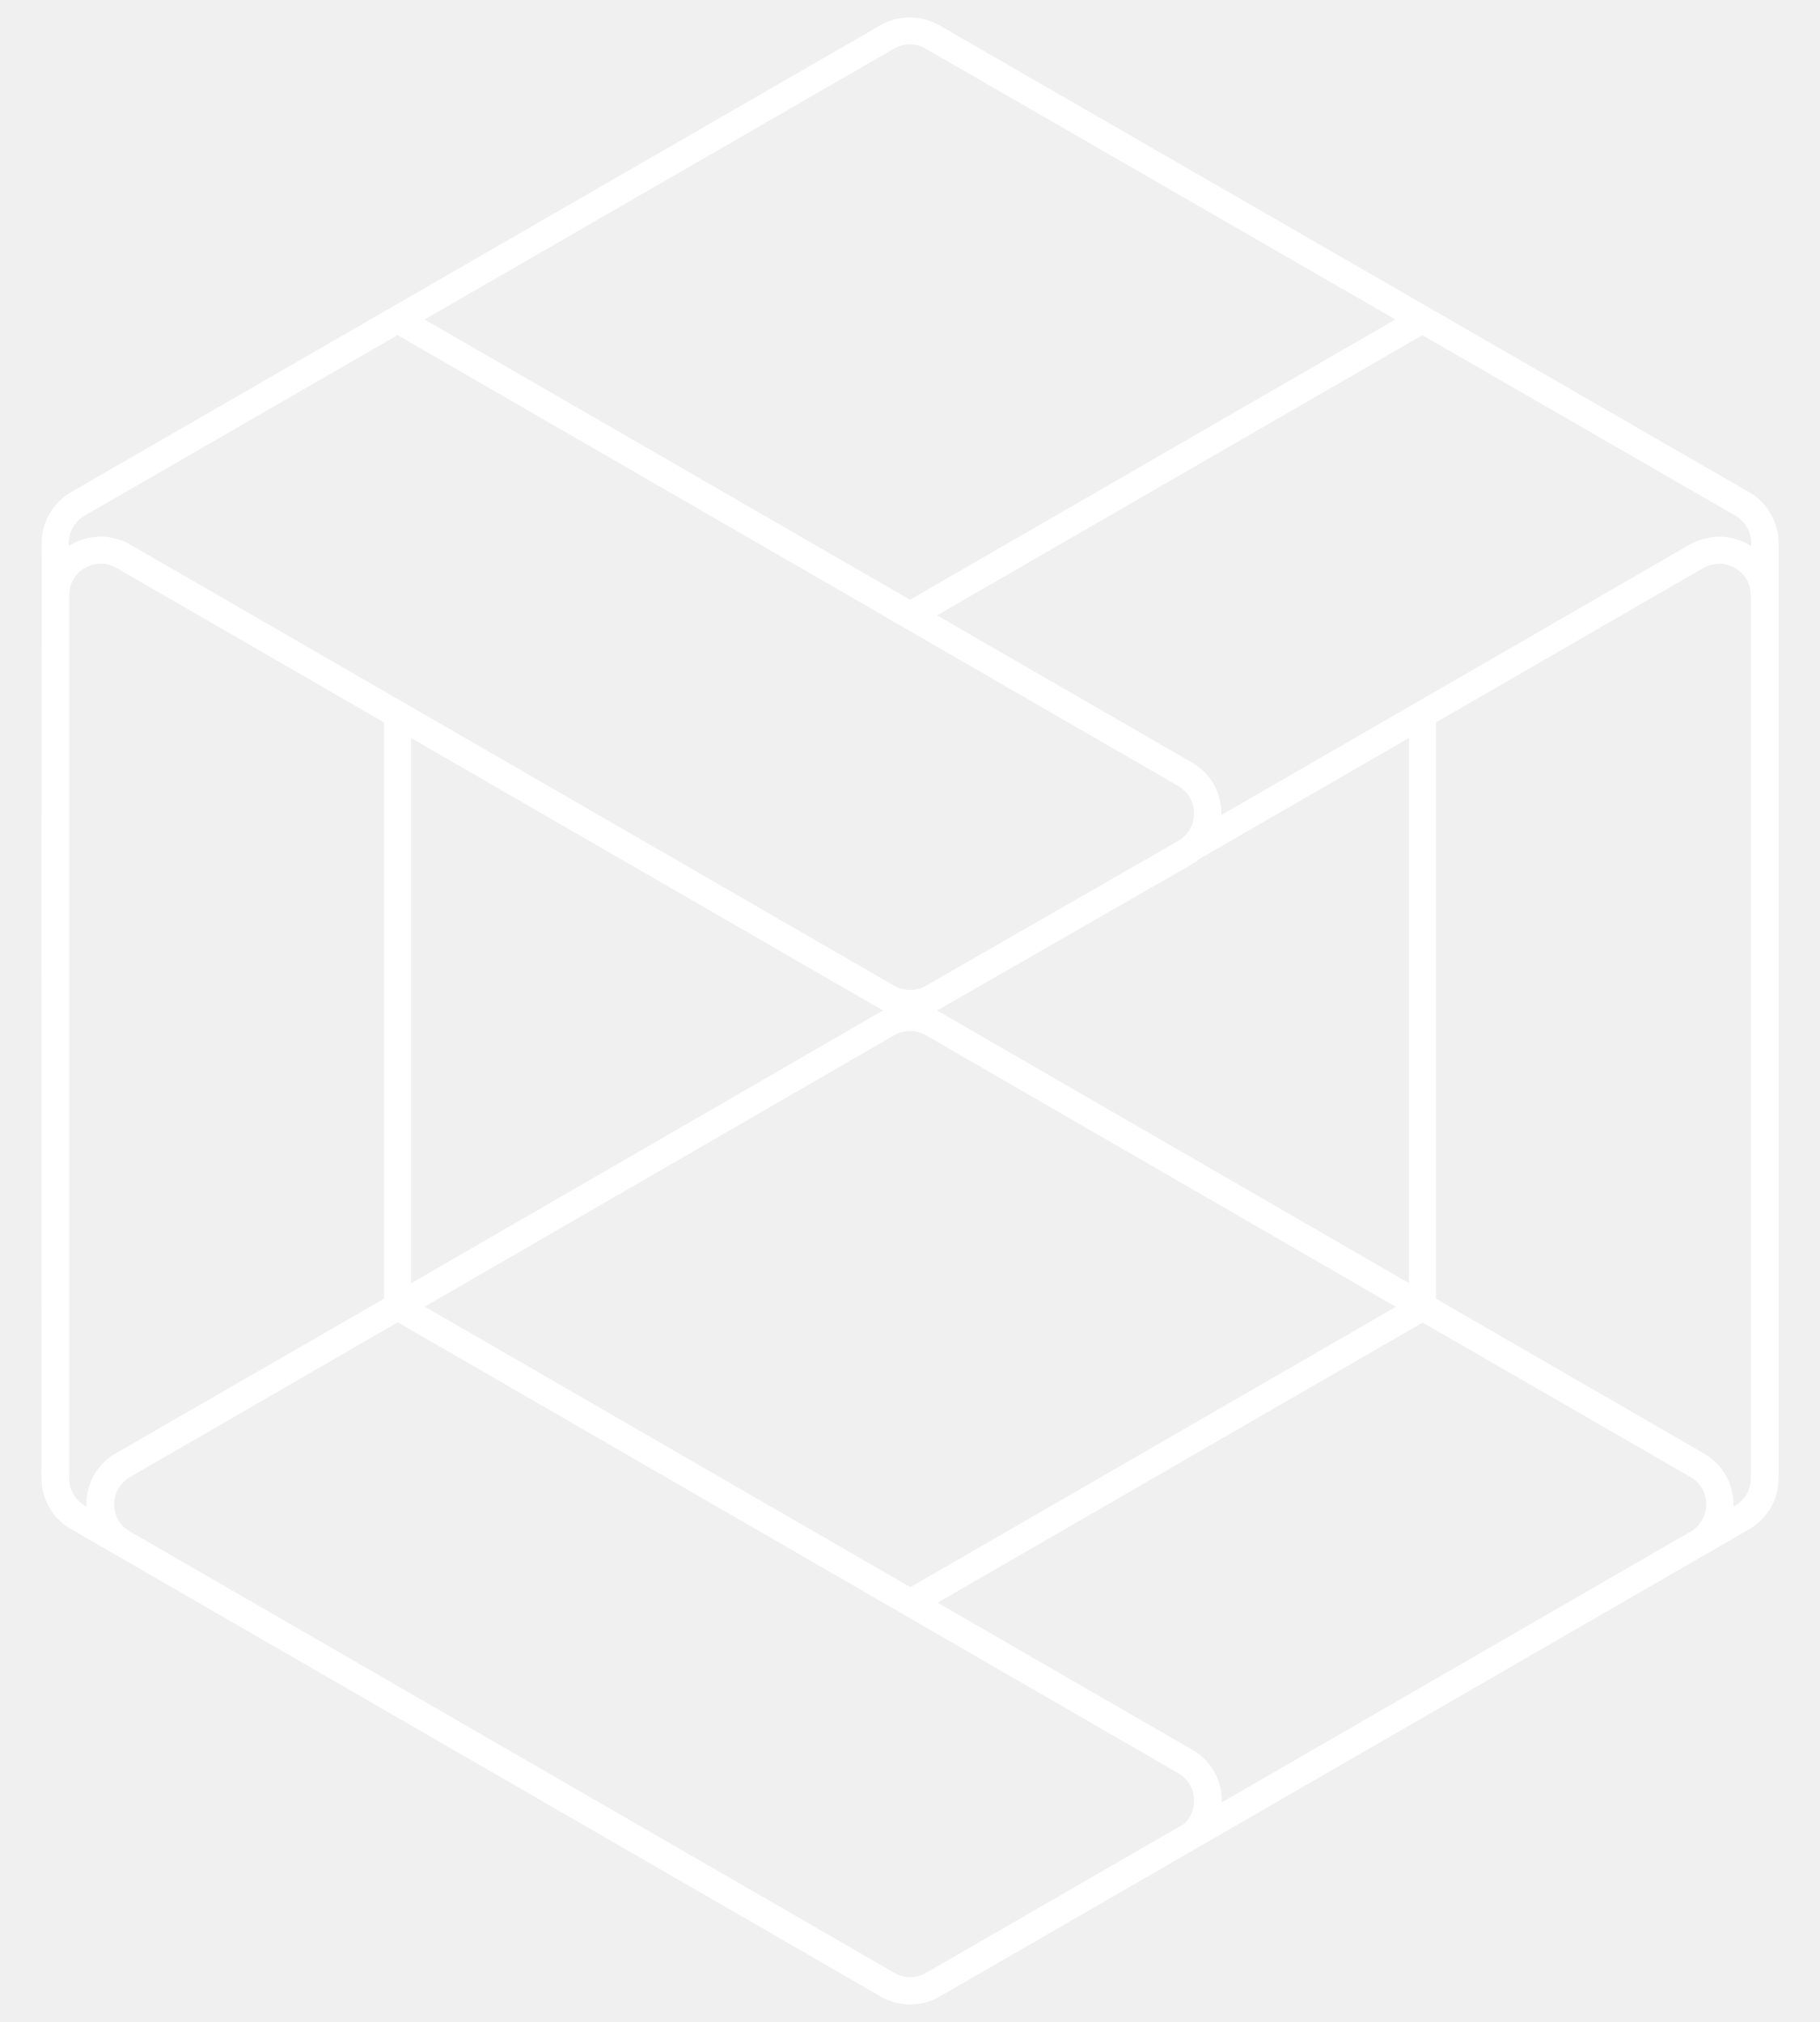
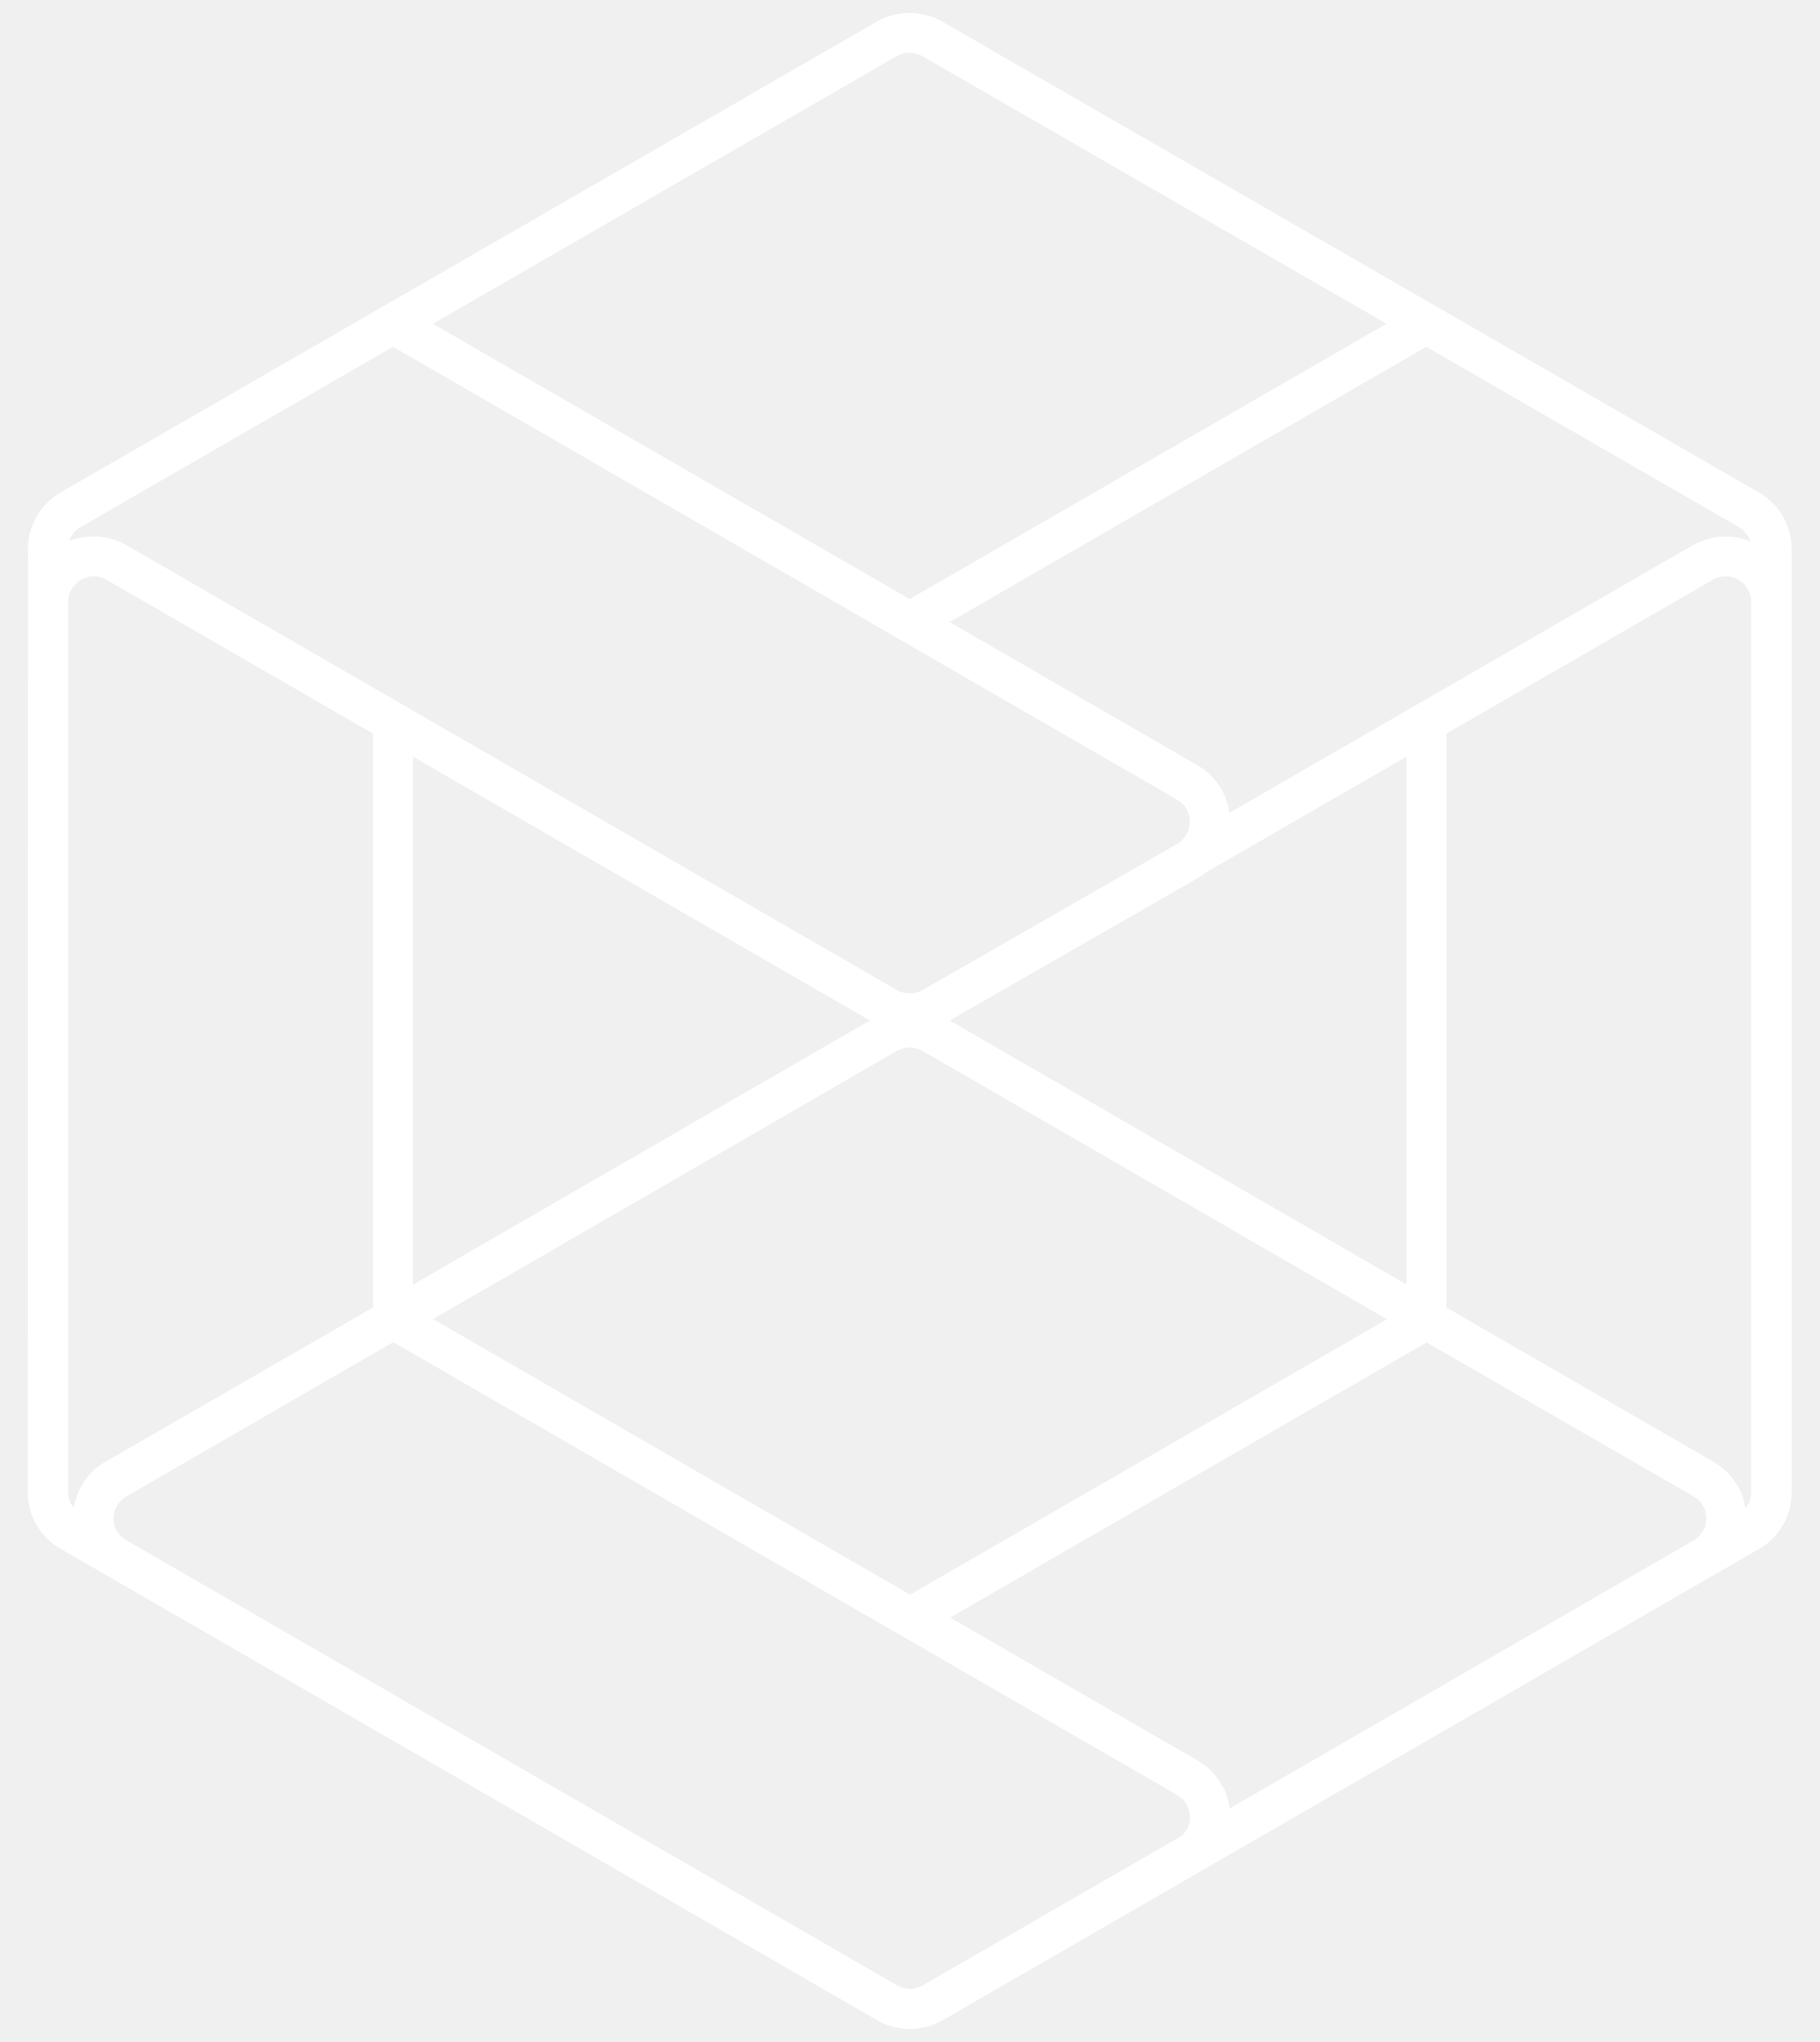
- <svg xmlns="http://www.w3.org/2000/svg" width="450px" height="500px" version="1.1" xml:space="preserve" style="fill-rule:evenodd;clip-rule:evenodd;stroke-linejoin:round;stroke-miterlimit:1.414;">
+ <svg xmlns="http://www.w3.org/2000/svg" width="490px" height="550px" version="1.1" xml:space="preserve" style="fill-rule:evenodd;clip-rule:evenodd;stroke-linejoin:round;stroke-miterlimit:1.414;">
  <g>
-     <g>
+     <g id="Layer 1">
      <g>
-         <path d="M432.981,135.027C432.782,134.898 432.561,134.8 432.355,134.681C432.162,134.57 431.987,134.433 431.788,134.33C431.704,134.286 431.612,134.266 431.527,134.224C431.016,133.976 430.484,133.767 429.94,133.579C427.429,132.641 424.745,132.415 421.883,133.104C421.111,133.273 420.35,133.504 419.607,133.803C419.492,133.85 419.384,133.859 419.268,133.907C418.759,134.136 418.229,134.385 417.855,134.627L371.602,161.348L301.963,201.556C301.967,201.42 301.989,201.287 301.99,201.149C301.995,195.901 299.287,191.203 294.742,188.579L231.683,152.168L351.675,82.877L429.066,127.501C431.483,128.903 432.985,131.502 432.985,134.264ZM432.902,365.566C432.902,368.349 431.402,370.95 428.993,372.345L428.596,372.573C428.601,372.458 428.594,372.339 428.596,372.222C428.597,372.156 428.609,372.091 428.609,372.024C428.609,371.964 428.598,371.907 428.598,371.847C428.596,371.722 428.612,371.599 428.607,371.475C428.596,371.163 428.546,370.862 428.515,370.554C428.494,370.339 428.48,370.124 428.45,369.913C428.395,369.535 428.313,369.164 428.229,368.793C428.173,368.541 428.125,368.288 428.056,368.042C428.035,367.967 428.022,367.89 428,367.815C427.929,367.579 427.827,367.354 427.744,367.122C427.643,366.836 427.55,366.548 427.431,366.271C427.303,365.973 427.149,365.689 427.002,365.401C426.873,365.149 426.754,364.892 426.61,364.648C426.412,364.312 426.185,363.995 425.961,363.676C425.838,363.503 425.729,363.321 425.599,363.154C425.249,362.7 424.868,362.27 424.464,361.861C424.444,361.84 424.427,361.819 424.407,361.798C423.511,360.899 422.494,360.101 421.358,359.446L355.052,321.151L355.052,178.633L374.751,167.252L421.231,140.415C421.77,140.108 422.33,139.892 422.899,139.721C423.022,139.685 423.144,139.645 423.269,139.614C423.799,139.483 424.34,139.412 424.89,139.399C424.982,139.397 425.072,139.381 425.164,139.383C425.495,139.387 425.827,139.429 426.159,139.479C426.324,139.502 426.49,139.524 426.654,139.558C426.993,139.631 427.329,139.731 427.66,139.85C427.816,139.906 427.969,139.965 428.121,140.031C428.479,140.184 428.834,140.35 429.17,140.555C429.195,140.57 429.22,140.584 429.245,140.599C429.558,140.795 429.847,141.03 430.133,141.268C430.264,141.383 430.4,141.479 430.53,141.61C430.826,141.892 431.106,142.194 431.358,142.524C431.496,142.703 431.614,142.933 431.744,143.139C431.886,143.369 432.039,143.59 432.157,143.838C432.268,144.068 432.344,144.343 432.435,144.6C432.525,144.858 432.632,145.107 432.695,145.382C432.82,145.926 432.902,146.513 432.902,147.161ZM421.812,372.875C421.778,373.186 421.76,373.503 421.691,373.804C421.59,374.229 421.43,374.63 421.26,375.028C421.185,375.209 421.125,375.397 421.037,375.57C420.855,375.917 420.616,376.23 420.383,376.547C420.288,376.676 420.217,376.816 420.113,376.939C420.07,376.993 420.034,377.051 419.989,377.101C419.579,377.563 419.115,377.984 418.59,378.341L418.593,378.345C418.505,378.407 418.43,378.482 418.339,378.539L302.078,445.706C302.12,444.331 301.97,442.944 301.621,441.596C300.651,437.85 298.252,434.7 294.856,432.718L231.815,396.316L351.76,327.046L418.024,365.263C418.037,365.27 418.047,365.284 418.061,365.291C418.654,365.639 419.192,366.048 419.661,366.515C419.667,366.521 419.671,366.53 419.678,366.536C420.147,367.009 420.551,367.533 420.88,368.102C420.906,368.146 420.918,368.198 420.942,368.244C421.23,368.764 421.463,369.316 421.624,369.896C421.686,370.12 421.697,370.366 421.738,370.599C421.813,371.012 421.892,371.425 421.901,371.855C421.907,372.203 421.85,372.537 421.812,372.875M294.299,449.075C293.972,449.58 293.623,450.091 293.137,450.614C292.981,450.792 292.8,450.946 292.62,451.102L228.982,487.847C228.277,488.231 227.649,488.49 226.98,488.657C225.722,489.007 224.408,489.03 222.973,488.634C222.768,488.584 222.566,488.504 222.361,488.431L222.334,488.423C222.193,488.371 222.054,488.313 221.916,488.252C221.638,488.116 221.355,487.97 221.127,487.845L31.711,378.459C31.391,378.243 31.084,378.017 30.804,377.765C30.669,377.652 30.535,377.54 30.41,377.419C29.028,375.992 28.23,374.093 28.228,372.022C28.228,369.2 29.686,366.673 32.128,365.261L98.342,326.973L291.331,438.476C295.53,440.927 296.097,445.96 294.299,449.075M21.352,371.705C21.348,371.995 21.38,372.279 21.392,372.567L21.016,372.35C18.599,370.95 17.099,368.351 17.099,365.566L17.099,147.161C17.099,144.422 18.388,142.63 19.544,141.537C20.009,141.07 20.562,140.69 21.197,140.342C21.329,140.271 21.464,140.205 21.599,140.142C21.956,139.969 22.326,139.835 22.703,139.721C22.898,139.662 23.09,139.595 23.287,139.55C23.748,139.451 24.217,139.393 24.688,139.38C24.757,139.378 24.826,139.358 24.894,139.358C25.519,139.358 26.131,139.451 26.73,139.602C26.859,139.635 26.994,139.689 27.125,139.729C27.671,139.898 28.21,140.1 28.724,140.394L94.948,178.635L94.948,321.149L28.046,359.717C23.928,362.341 21.425,366.822 21.352,371.705M232.253,250.201C232.043,250.08 231.818,249.993 231.603,249.884C231.812,249.776 232.03,249.691 232.234,249.574L294.712,213.703C295.415,213.3 296.058,212.831 296.671,212.334L348.364,182.486L348.364,317.29ZM101.636,317.344L101.636,182.496L217.766,249.555C217.976,249.676 218.2,249.764 218.415,249.876C218.193,249.987 217.962,250.078 217.747,250.202ZM221.093,255.992C222.28,255.306 223.63,254.943 225.002,254.943C226.371,254.943 227.722,255.306 228.907,255.99L345.136,323.147L225.088,392.479L105.023,323.109ZM17.011,134.276C17.011,131.495 18.507,128.905 20.916,127.517L98.291,82.867L218.31,152.168L218.279,152.186L291.335,194.37C293.541,195.659 294.932,197.83 295.198,200.334C295.205,200.409 295.221,200.482 295.226,200.557C295.266,201.062 295.237,201.562 295.181,202.055C295.162,202.221 295.146,202.386 295.116,202.549C295.039,202.985 294.919,203.41 294.77,203.825C294.698,204.02 294.617,204.213 294.53,204.403C294.365,204.764 294.177,205.113 293.958,205.446C293.814,205.659 293.649,205.859 293.484,206.058C293.25,206.343 293.011,206.625 292.734,206.873C292.318,207.249 291.884,207.614 291.381,207.902L228.905,243.773C226.533,245.133 223.473,245.132 221.112,243.764L97.783,172.546L32.262,134.697C31.767,134.384 31.24,134.134 30.428,133.771C30.328,133.729 30.219,133.721 30.118,133.681C29.359,133.383 28.577,133.166 27.784,133.001C27.568,132.956 27.359,132.906 27.141,132.872C26.397,132.753 25.647,132.67 24.894,132.67C24.737,132.67 24.588,132.699 24.432,132.705C24.277,132.711 24.126,132.728 23.971,132.739C23.055,132.797 22.164,132.931 21.302,133.152C21.233,133.17 21.163,133.181 21.095,133.198C20.105,133.469 19.163,133.842 18.269,134.305C18.256,134.311 18.24,134.312 18.227,134.32C18.188,134.341 18.155,134.368 18.117,134.389C17.744,134.587 17.363,134.773 17.011,135.002ZM221.058,12.022C222.243,11.339 223.592,10.977 224.959,10.977C226.327,10.977 227.677,11.339 228.861,12.02L345.017,78.999L224.997,148.306L104.981,79.007ZM432.501,121.723L232.201,6.227C227.802,3.692 222.115,3.69 217.716,6.229L17.551,121.702C13.077,124.294 10.298,129.111 10.298,134.293L10.321,138.171L10.246,365.518C10.244,370.683 13.021,375.495 17.495,378.076L217.808,493.732C220.008,495.002 222.514,495.674 225.055,495.674C227.597,495.674 230.103,495.002 232.303,493.732L432.507,378.142C436.976,375.56 439.754,370.75 439.754,365.587L439.754,134.28C439.754,129.113 436.974,124.301 432.501,121.723" style="fill:white;fill-rule:nonzero;" />
+         <path d="M471.628,401.917C471.628,403.522 471.065,405.057 470.082,406.271C470.017,405.872 469.931,405.481 469.842,405.089L469.795,404.87C469.745,404.637 469.694,404.405 469.624,404.152C469.606,404.07 469.586,403.989 469.561,403.901C469.499,403.693 469.421,403.492 469.342,403.29L469.178,402.844C469.081,402.567 468.984,402.29 468.87,402.026C468.742,401.725 468.594,401.436 468.445,401.147L468.239,400.745C468.123,400.509 468.003,400.273 467.872,400.049C467.651,399.673 467.4,399.316 467.149,398.959L466.961,398.685C466.857,398.529 466.752,398.374 466.643,398.233C466.247,397.719 465.796,397.204 465.285,396.683L465.193,396.583C464.074,395.461 462.829,394.501 461.491,393.729L389.519,352.162L389.519,197.601L461.346,156.122C461.763,155.883 462.233,155.69 462.826,155.511L462.928,155.48C462.999,155.458 463.068,155.436 463.15,155.416C463.602,155.304 464.078,155.241 464.559,155.229C464.638,155.228 464.717,155.222 464.832,155.212C465.097,155.217 465.403,155.26 465.674,155.299L465.789,155.316C465.898,155.331 466.006,155.345 466.103,155.365C466.38,155.425 466.673,155.51 466.996,155.626C467.134,155.675 467.27,155.729 467.402,155.786C467.697,155.912 468.039,156.067 468.407,156.29C468.669,156.454 468.941,156.676 469.164,156.861C469.231,156.919 469.299,156.975 469.366,157.03C469.415,157.071 469.468,157.109 469.548,157.19C469.838,157.467 470.077,157.73 470.285,158.002C470.343,158.078 470.391,158.171 470.445,158.261C470.502,158.358 470.559,158.455 470.612,158.538L470.727,158.721C470.815,158.857 470.905,158.992 470.979,159.146C471.033,159.261 471.071,159.392 471.114,159.522L471.303,160.062C471.355,160.2 471.41,160.337 471.445,160.485C471.569,161.025 471.628,161.54 471.628,162.06L471.628,401.917ZM459.494,409.473L459.432,410.023C459.414,410.213 459.4,410.403 459.362,410.571C459.284,410.901 459.152,411.239 458.975,411.655L458.872,411.914C458.844,411.989 458.817,412.065 458.791,412.118C458.668,412.353 458.475,412.613 458.271,412.888L458.208,412.974C458.142,413.064 458.081,413.156 458.023,413.249L457.965,413.337C457.924,413.387 457.885,413.438 457.874,413.461C457.496,413.886 457.085,414.252 456.651,414.547L456.163,414.883L331.194,487.079C331.101,486.374 330.963,485.677 330.786,484.99C329.607,480.438 326.689,476.606 322.563,474.197L255.871,435.687L384.211,361.569L456.012,402.979L456.166,403.076C456.651,403.36 457.089,403.686 457.497,404.075L457.597,404.175C457.988,404.569 458.325,405.002 458.607,405.472L458.705,405.676C458.967,406.151 459.169,406.639 459.301,407.111C459.323,407.191 459.328,407.276 459.338,407.359C459.355,407.488 459.372,407.616 459.405,407.805C459.475,408.184 459.541,408.542 459.547,408.851C459.551,409.024 459.524,409.232 459.494,409.473M319.682,492.71C319.328,493.258 319.007,493.715 318.549,494.209C318.47,494.3 318.379,494.38 318.282,494.464L248.562,534.721C247.895,535.085 247.34,535.312 246.722,535.466C245.562,535.788 244.497,535.792 243.176,535.428C243.058,535.399 242.943,535.353 242.826,535.311L242.612,535.236C242.505,535.195 242.405,535.151 242.364,535.135C242.079,534.995 241.79,534.846 241.593,534.739L33.624,414.639C33.312,414.428 33.068,414.239 32.81,414.009C32.692,413.911 32.574,413.812 32.514,413.757C31.279,412.481 30.597,410.793 30.596,409.007C30.596,406.52 31.88,404.292 34.032,403.048L105.901,361.489L316.991,483.451C320.912,485.739 321.046,490.34 319.682,492.71M19.861,406.194C18.914,404.99 18.373,403.487 18.373,401.917L18.373,162.06C18.373,160.13 19.098,158.466 20.564,157.079C20.922,156.72 21.377,156.395 21.98,156.064C22.097,156.001 22.216,155.943 22.359,155.876C22.632,155.744 22.947,155.624 23.322,155.511L23.519,155.45C23.628,155.416 23.735,155.38 23.836,155.357C24.236,155.27 24.649,155.219 25.064,155.207C25.143,155.204 25.224,155.197 25.311,155.186C25.792,155.192 26.294,155.263 26.841,155.4C26.883,155.411 26.925,155.427 26.969,155.443L27.189,155.515C27.787,155.701 28.225,155.88 28.599,156.096L100.48,197.602L100.48,352.159L27.791,394.066C23.481,396.812 20.627,401.232 19.861,406.194M21.718,141.954L105.846,93.407L234.232,167.54L234.198,167.559L316.996,215.37C318.93,216.498 320.173,218.417 320.407,220.632C320.414,220.696 320.423,220.758 320.435,220.832C320.465,221.207 320.45,221.629 320.392,222.146L320.378,222.272C320.366,222.376 320.356,222.479 320.335,222.593C320.272,222.953 320.171,223.321 320.034,223.704C319.969,223.878 319.898,224.049 319.819,224.219C319.662,224.564 319.497,224.864 319.327,225.122C319.2,225.311 319.051,225.486 318.903,225.666C318.686,225.928 318.476,226.179 318.25,226.381C317.885,226.712 317.487,227.052 317.058,227.299L248.446,266.693C246.404,267.864 243.61,267.864 241.577,266.685L106.133,188.472L34.236,146.94C33.615,146.548 32.999,146.251 31.98,145.797C31.844,145.738 31.702,145.697 31.536,145.656C30.684,145.327 29.775,145.063 28.753,144.85L28.558,144.809C28.363,144.766 28.167,144.725 27.976,144.695C26.757,144.5 25.752,144.378 24.782,144.482L24.681,144.492C24.543,144.495 24.408,144.507 24.272,144.519L24.118,144.531C22.991,144.603 21.9,144.773 20.851,145.039C20.778,145.055 20.706,145.07 20.62,145.093C19.945,145.277 19.272,145.507 18.618,145.774C19.139,144.187 20.231,142.811 21.718,141.954M241.517,15.117C243.608,13.911 246.307,13.912 248.394,15.114L373.416,87.204L244.996,161.362L116.581,87.212L241.517,15.117ZM255.751,274.874L322.403,236.607C323.144,236.181 323.869,235.679 324.672,235.034L378.786,203.789L378.786,345.964L255.751,274.874ZM111.213,346.022L111.213,203.8L234.275,274.862L111.213,346.022ZM241.555,283.047C243.648,281.838 246.352,281.838 248.443,283.046L373.55,355.331L245.096,429.517L116.624,355.289L241.555,283.047ZM468.26,141.935C469.773,142.813 470.88,144.217 471.395,145.827C471.157,145.733 470.913,145.643 470.662,145.558C467.48,144.37 464.104,144.185 460.859,144.969C459.899,145.178 458.967,145.465 458.13,145.802C457.983,145.839 457.838,145.882 457.656,145.96C457.037,146.238 456.392,146.541 455.95,146.83L405.154,176.174L331.087,218.938C330.372,213.554 327.254,208.859 322.44,206.08L255.727,167.559L384.118,93.418L468.26,141.935ZM473.727,132.658L253.754,5.817C251.125,4.303 248.083,3.502 244.954,3.502C241.824,3.502 238.78,4.303 236.154,5.821L16.326,132.637C10.891,135.784 7.515,141.644 7.515,147.94L7.542,152.188L7.459,401.863C7.457,408.139 10.832,413.986 16.268,417.123L236.255,544.139C238.929,545.682 241.975,546.498 245.061,546.498C248.147,546.498 251.192,545.682 253.867,544.139L473.734,417.195C479.166,414.058 482.541,408.213 482.541,401.941L482.541,147.914C482.541,141.637 479.163,135.789 473.727,132.658" style="fill:white;fill-rule:nonzero;" />
      </g>
    </g>
  </g>
</svg>
